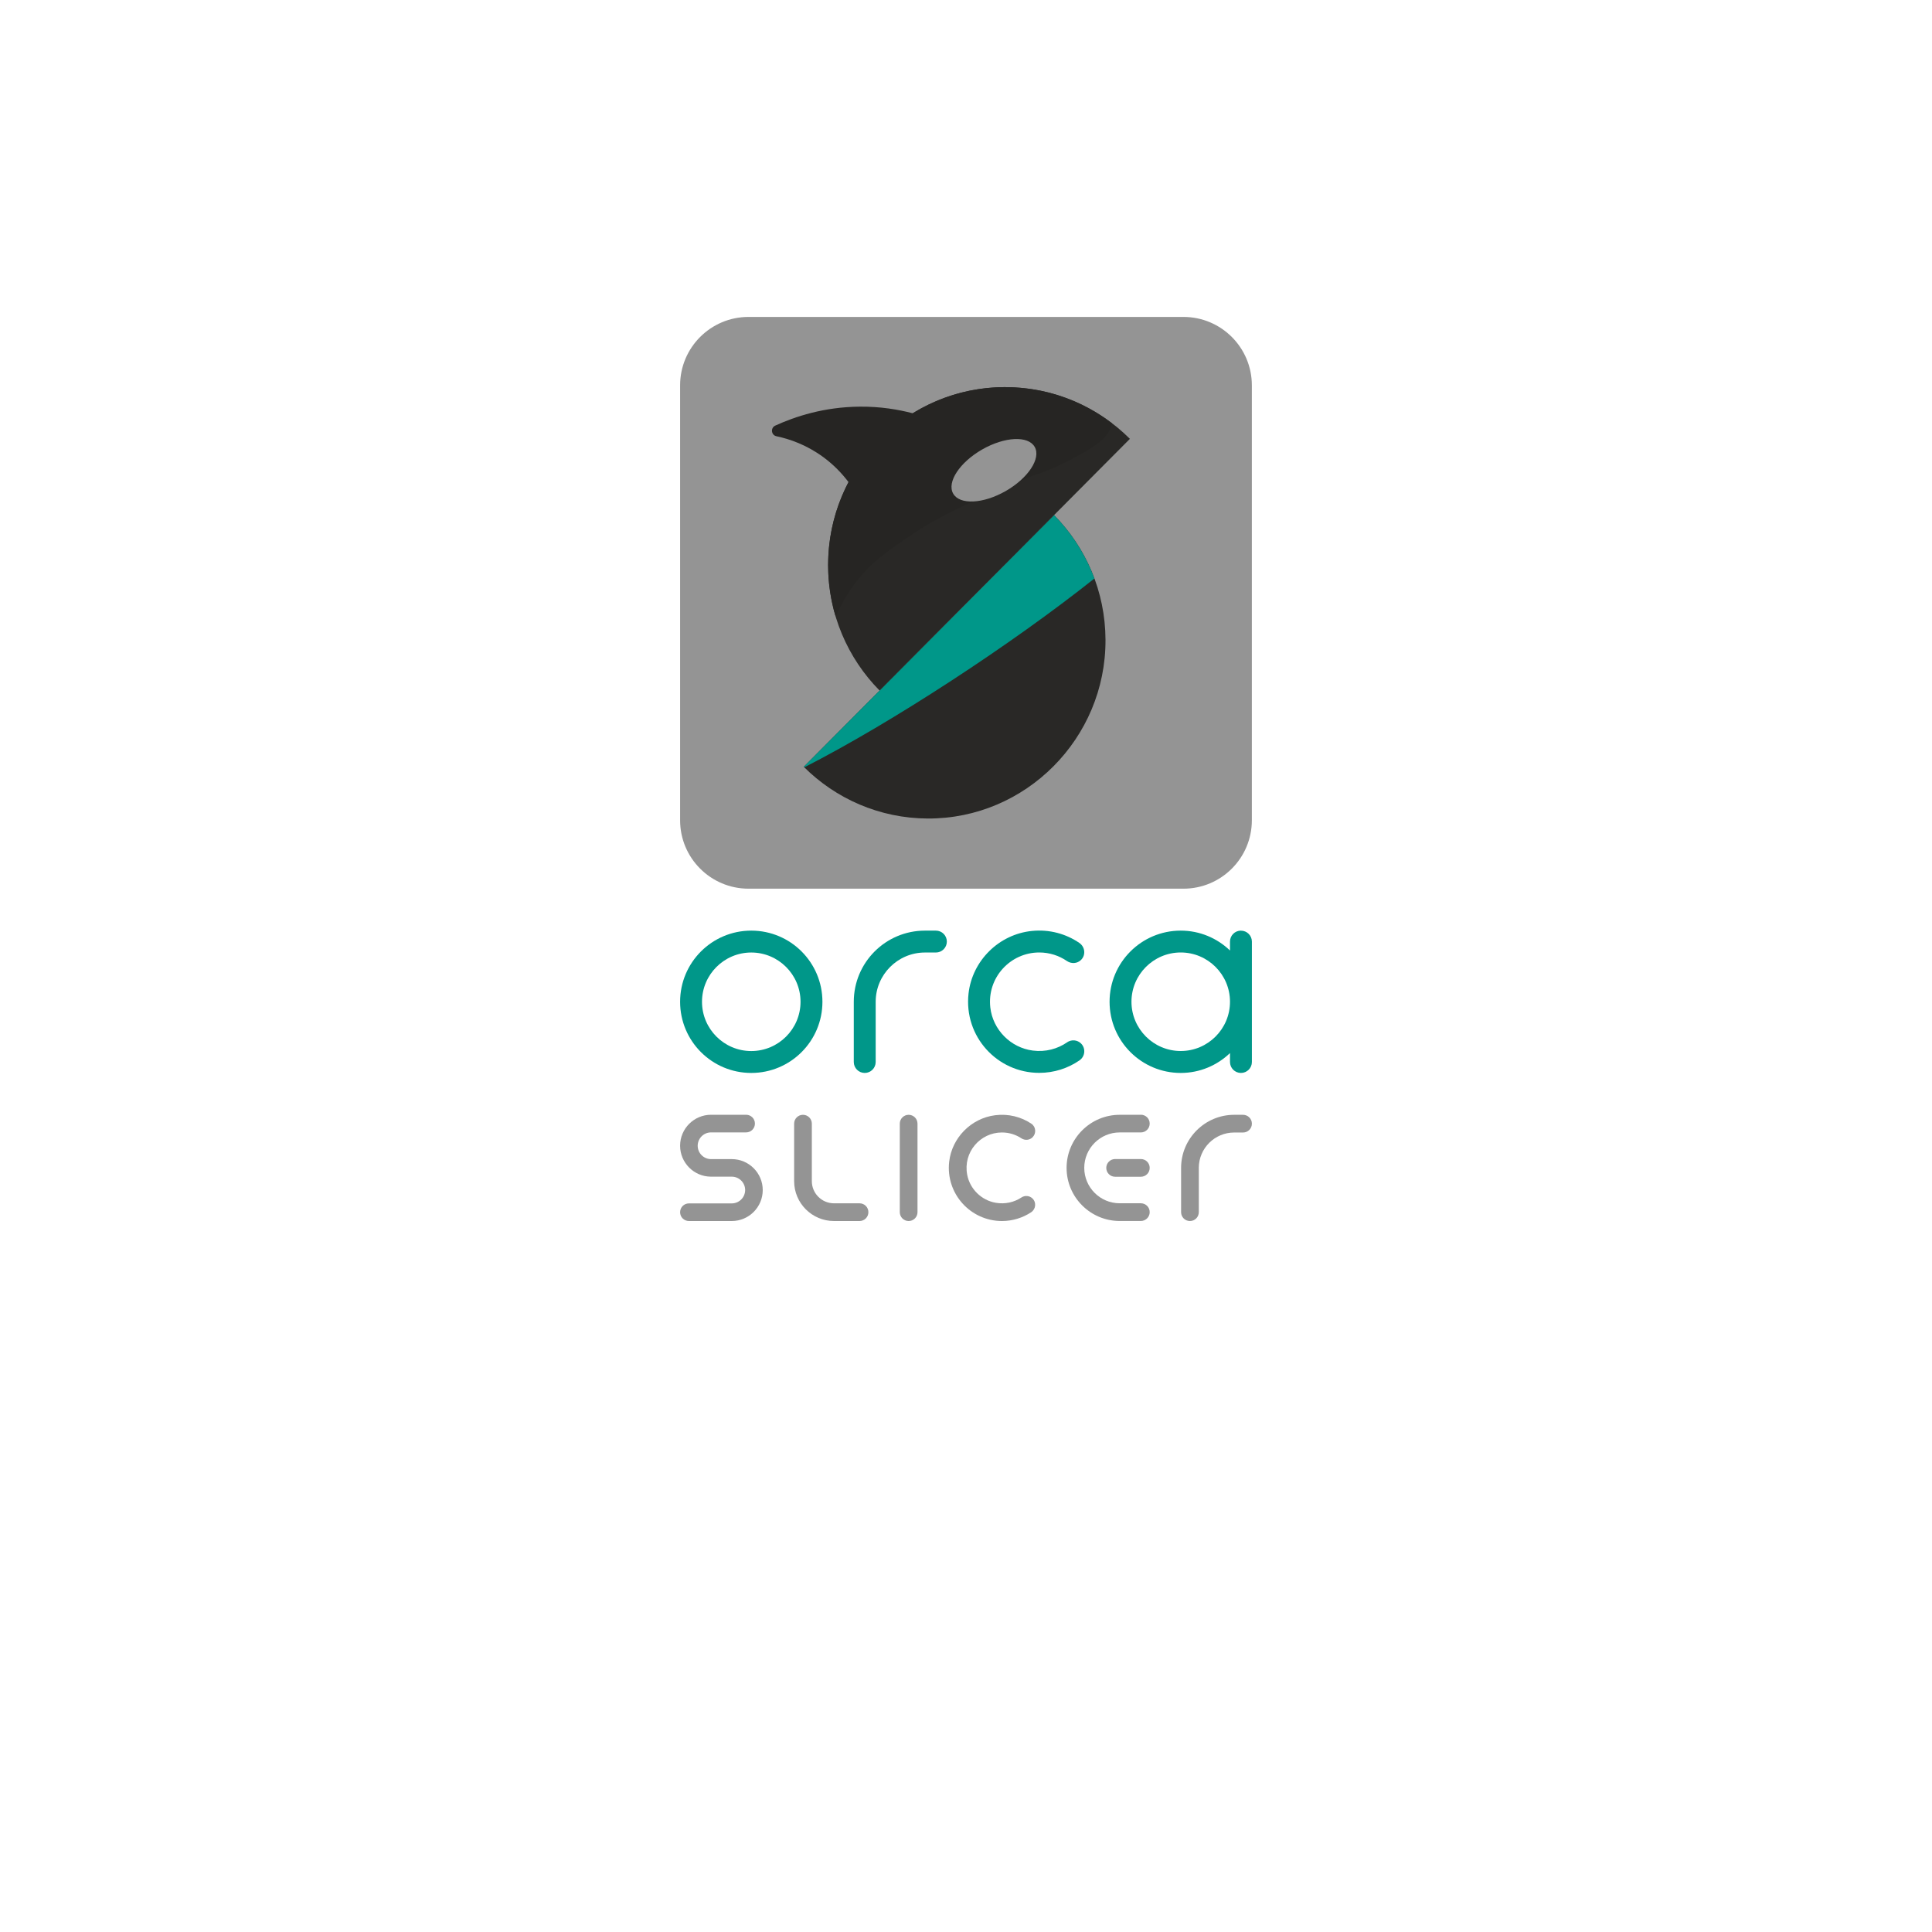
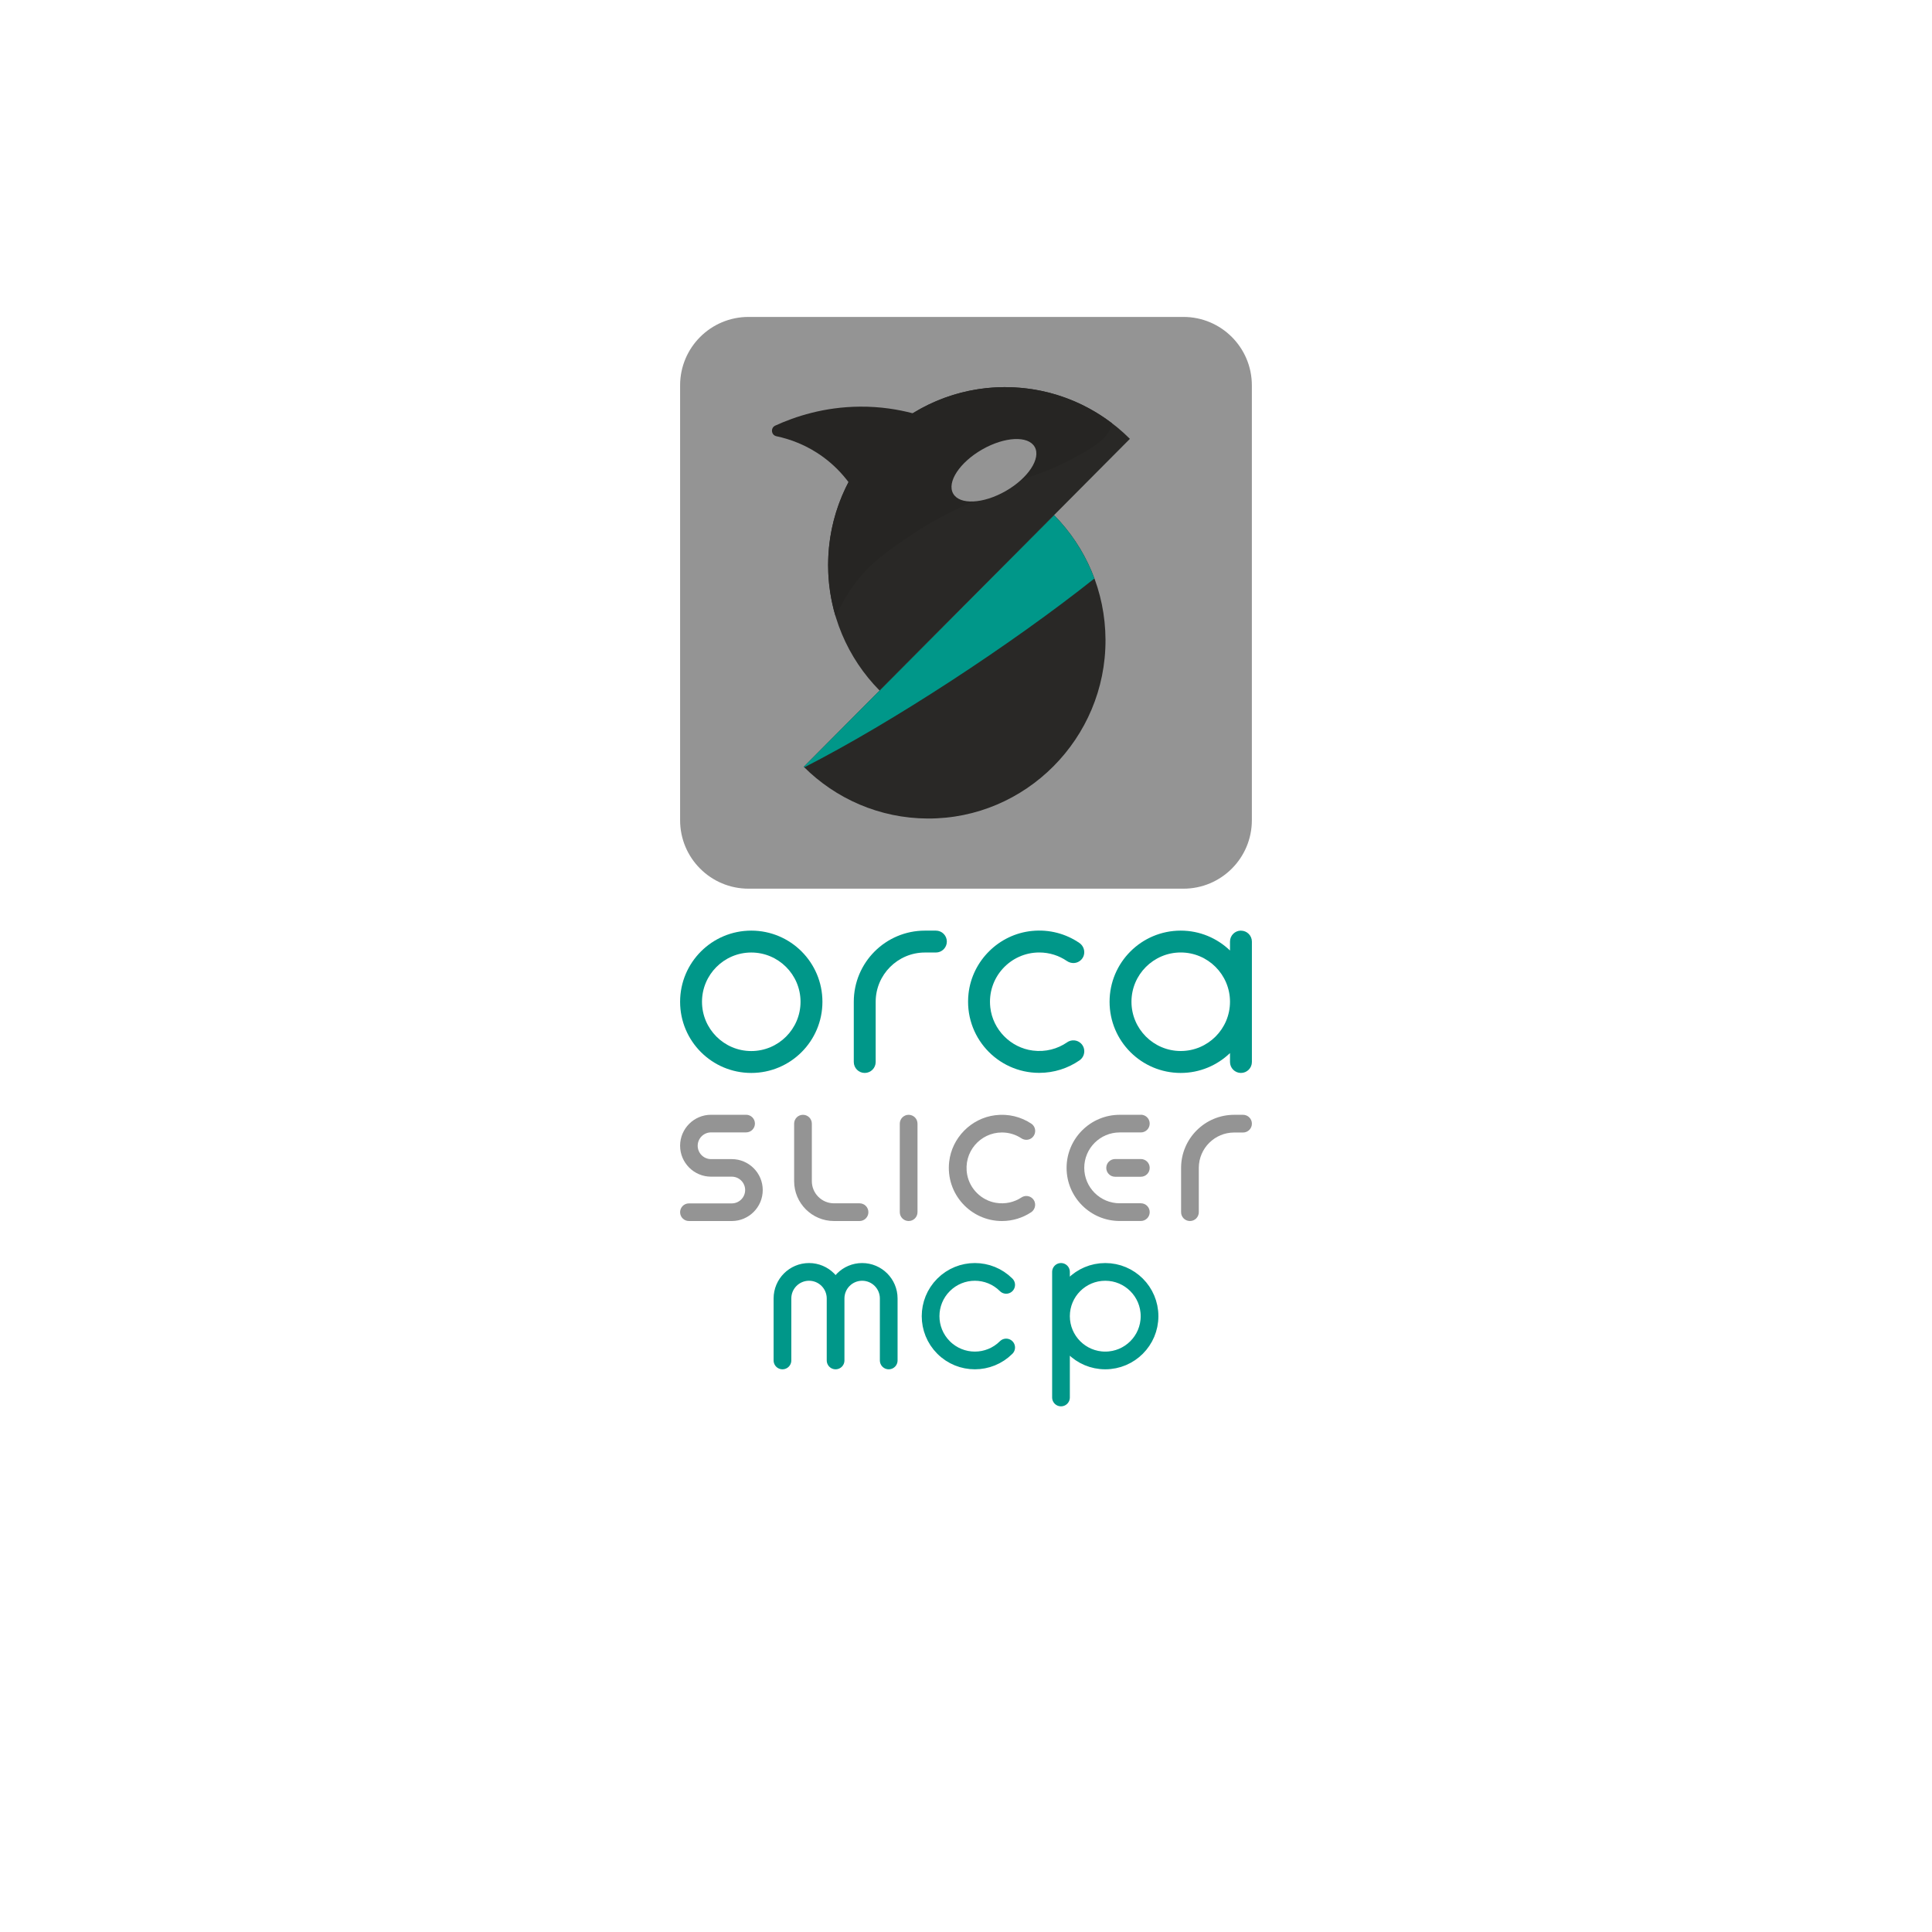
<svg xmlns="http://www.w3.org/2000/svg" id="a" width="480" height="480" viewBox="0 0 480 480">
  <g id="b">
    <rect id="c" x="168.97" y="78.74" width="142.05" height="142.05" rx="17" ry="17" style="fill:#949494;" />
  </g>
  <path d="M225.75,276.97c-1.21,0-2.2.98-2.2,2.2v21.99c0,1.21.98,2.2,2.2,2.2s2.2-.98,2.2-2.2v-21.99c0-1.21-.98-2.2-2.2-2.2Z" style="fill:#949494;" />
  <path d="M283.44,276.97h-5.26c-7.27,0-13.19,5.92-13.19,13.19s5.92,13.19,13.19,13.19h5.26c1.21,0,2.2-.98,2.2-2.2s-.98-2.2-2.2-2.2h-5.26c-4.85,0-8.8-3.95-8.8-8.8s3.95-8.8,8.8-8.8h5.26c1.21,0,2.2-.98,2.2-2.2s-.98-2.2-2.2-2.2Z" style="fill:#949494;" />
  <path d="M283.44,287.96h-6.39c-1.21,0-2.2.98-2.2,2.2s.98,2.2,2.2,2.2h6.39c1.21,0,2.2-.98,2.2-2.2s-.98-2.2-2.2-2.2Z" style="fill:#949494;" />
  <path d="M181.81,303.36h-10.65c-1.21,0-2.19-.98-2.19-2.19s.98-2.19,2.19-2.19h10.65c1.83,0,3.32-1.49,3.32-3.32s-1.49-3.32-3.32-3.32h-5.15c-4.24,0-7.69-3.45-7.69-7.69s3.45-7.69,7.69-7.69h8.71c1.21,0,2.19.98,2.19,2.19s-.98,2.19-2.19,2.19h-8.71c-1.83,0-3.32,1.49-3.32,3.32s1.49,3.32,3.32,3.32h5.15c4.24,0,7.69,3.45,7.69,7.69s-3.45,7.69-7.69,7.69Z" style="fill:#949494;" />
  <g id="d">
    <path id="e" d="M199.69,190.51c7.91,7.9,18.79,12.8,30.81,12.85,24.33.1,44.25-19.93,44.16-44.4-.05-12.09-4.92-23.03-12.78-30.98l-62.19,62.53Z" style="fill:#292826;" />
  </g>
  <g id="f">
    <path id="g" d="M261.88,127.98l-62.19,62.53s.09.09.13.13c21.79-11.11,51.62-30.64,72.08-46.91-2.21-5.96-5.66-11.32-10.03-15.75" style="fill:#009789;" />
  </g>
  <g id="h">
    <path id="i" d="M249.72,96.18c-24.29,0-43.97,19.8-43.97,44.22,0,12.16,4.88,23.17,12.78,31.16l62.19-62.53c-7.95-7.94-18.9-12.85-30.99-12.85" style="fill:#292826;" />
  </g>
  <g id="j">
    <path id="k" d="M249.72,96.18c-8.41,0-16.27,2.38-22.95,6.5-3.58-.94-8.02-1.69-13.12-1.65-8.89.06-16.12,2.46-21.04,4.71-1.22.56-1.02,2.37.29,2.64,3.23.68,7.49,2.12,11.7,5.23,2.66,1.96,4.68,4.14,6.21,6.17-3.23,6.16-5.07,13.17-5.07,20.62,0,4.44.65,8.73,1.87,12.78,1.86-4.12,3.81-6.88,4.44-7.74,4.04-5.55,8.31-8.44,14.62-12.7,4.65-3.14,11.1-6.83,29.65-14.45,0,0,5.8-1.63,13.58-6.26,3.1-1.84,5.46-3.58,6.21-6.31.05-.19.1-.38.14-.57-7.38-5.62-16.57-8.96-26.53-8.96" style="fill:#262523;" />
  </g>
  <g id="l">
    <path id="m" d="M257.07,111.04c1.61,2.85-1.62,7.76-7.21,10.96-5.6,3.2-11.44,3.48-13.05.63-1.61-2.85,1.62-7.76,7.21-10.96,5.6-3.2,11.44-3.48,13.05-.63" style="fill:#949494;" />
  </g>
  <path d="M253.77,297.51c-1.78,1.17-4,1.72-6.36,1.32-3.57-.6-6.46-3.44-7.12-7-1.03-5.58,3.24-10.47,8.64-10.47,1.78,0,3.44.53,4.83,1.45.88.58,2.04.48,2.78-.26h0c.97-.97.84-2.6-.29-3.36-2.53-1.7-5.68-2.54-9.04-2.11-5.94.76-10.71,5.6-11.39,11.55-.9,7.96,5.33,14.73,13.11,14.73,2.67,0,5.15-.8,7.23-2.16,1.18-.78,1.38-2.42.38-3.42h0c-.74-.74-1.9-.85-2.77-.27Z" style="fill:#949494;" />
  <path d="M213.55,298.96h-6.35c-3.03,0-5.5-2.47-5.5-5.5v-14.29c0-1.21-.98-2.2-2.2-2.2s-2.2.98-2.2,2.2v14.29c0,5.46,4.44,9.9,9.9,9.9h6.35c1.21,0,2.2-.98,2.2-2.2s-.98-2.2-2.2-2.2Z" style="fill:#949494;" />
  <path d="M308.83,281.37h-2.2c-4.82,0-8.75,3.9-8.79,8.72v11.07c0,1.21-.98,2.2-2.2,2.2s-2.2-.98-2.2-2.2v-11.07c.04-7.24,5.94-13.12,13.19-13.12h2.2c1.21,0,2.2.98,2.2,2.2s-.98,2.2-2.2,2.2Z" style="fill:#949494;" />
  <path d="M186.65,236.65c6.75,0,12.24,5.49,12.24,12.24s-5.49,12.24-12.24,12.24-12.24-5.49-12.24-12.24,5.49-12.24,12.24-12.24M186.65,231.21c-9.76,0-17.68,7.91-17.68,17.68s7.91,17.68,17.68,17.68,17.68-7.91,17.68-17.68-7.91-17.68-17.68-17.68h0Z" style="fill:#009789;" />
  <path d="M308.31,231.21c-1.5,0-2.72,1.22-2.72,2.72v2.22c-3.18-3.05-7.48-4.94-12.24-4.94-9.76,0-17.68,7.91-17.68,17.68s7.91,17.68,17.68,17.68c4.75,0,9.06-1.89,12.24-4.94v2.22c0,1.5,1.22,2.72,2.72,2.72s2.72-1.22,2.72-2.72v-29.91c0-1.5-1.22-2.72-2.72-2.72ZM293.35,261.12c-6.75,0-12.24-5.49-12.24-12.24s5.49-12.24,12.24-12.24,12.24,5.49,12.24,12.24-5.49,12.24-12.24,12.24Z" style="fill:#009789;" />
  <path d="M232.52,231.21h-2.72c-9.76,0-17.68,7.91-17.68,17.68v14.96c0,1.5,1.22,2.72,2.72,2.72s2.72-1.22,2.72-2.72v-14.96c0-6.75,5.49-12.24,12.24-12.24h0s2.72,0,2.72,0c1.5,0,2.72-1.22,2.72-2.72s-1.22-2.72-2.72-2.72Z" style="fill:#009789;" />
  <path d="M265.11,258.97c-2.37,1.63-5.34,2.45-8.51,2.04-5.51-.7-9.94-5.19-10.56-10.71-.84-7.38,4.94-13.66,12.16-13.66,2.55,0,4.91.78,6.87,2.12,1.1.75,2.57.67,3.52-.28h0c1.22-1.22.99-3.23-.43-4.21-3.29-2.25-7.39-3.42-11.77-2.98-8.19.81-14.84,7.37-15.76,15.55-1.19,10.67,7.13,19.71,17.56,19.71,3.71,0,7.15-1.14,10-3.1,1.41-.97,1.61-2.98.4-4.19h0c-.93-.93-2.39-1.05-3.48-.3Z" style="fill:#009789;" />
+   <g id="mcp">
+     <path d="M194.40,338.00V322.60A6.6,6.6 0 0 1 207.60,322.60V338.00M207.60,322.60A6.6,6.6 0 0 1 220.80,322.60V338.00 M249.98,319.22A11.00,11.00 0 1 0 249.98,334.78 M263.60,316.00V347.20 M263.60,327.00A11.00,11.00 0 1 1 285.60,327.00A11.00,11.00 0 1 1 263.60,327.00" style="fill:none;stroke:#009789;stroke-width:4.4;stroke-linecap:round;stroke-linejoin:round;" />
+   </g>
</svg>
